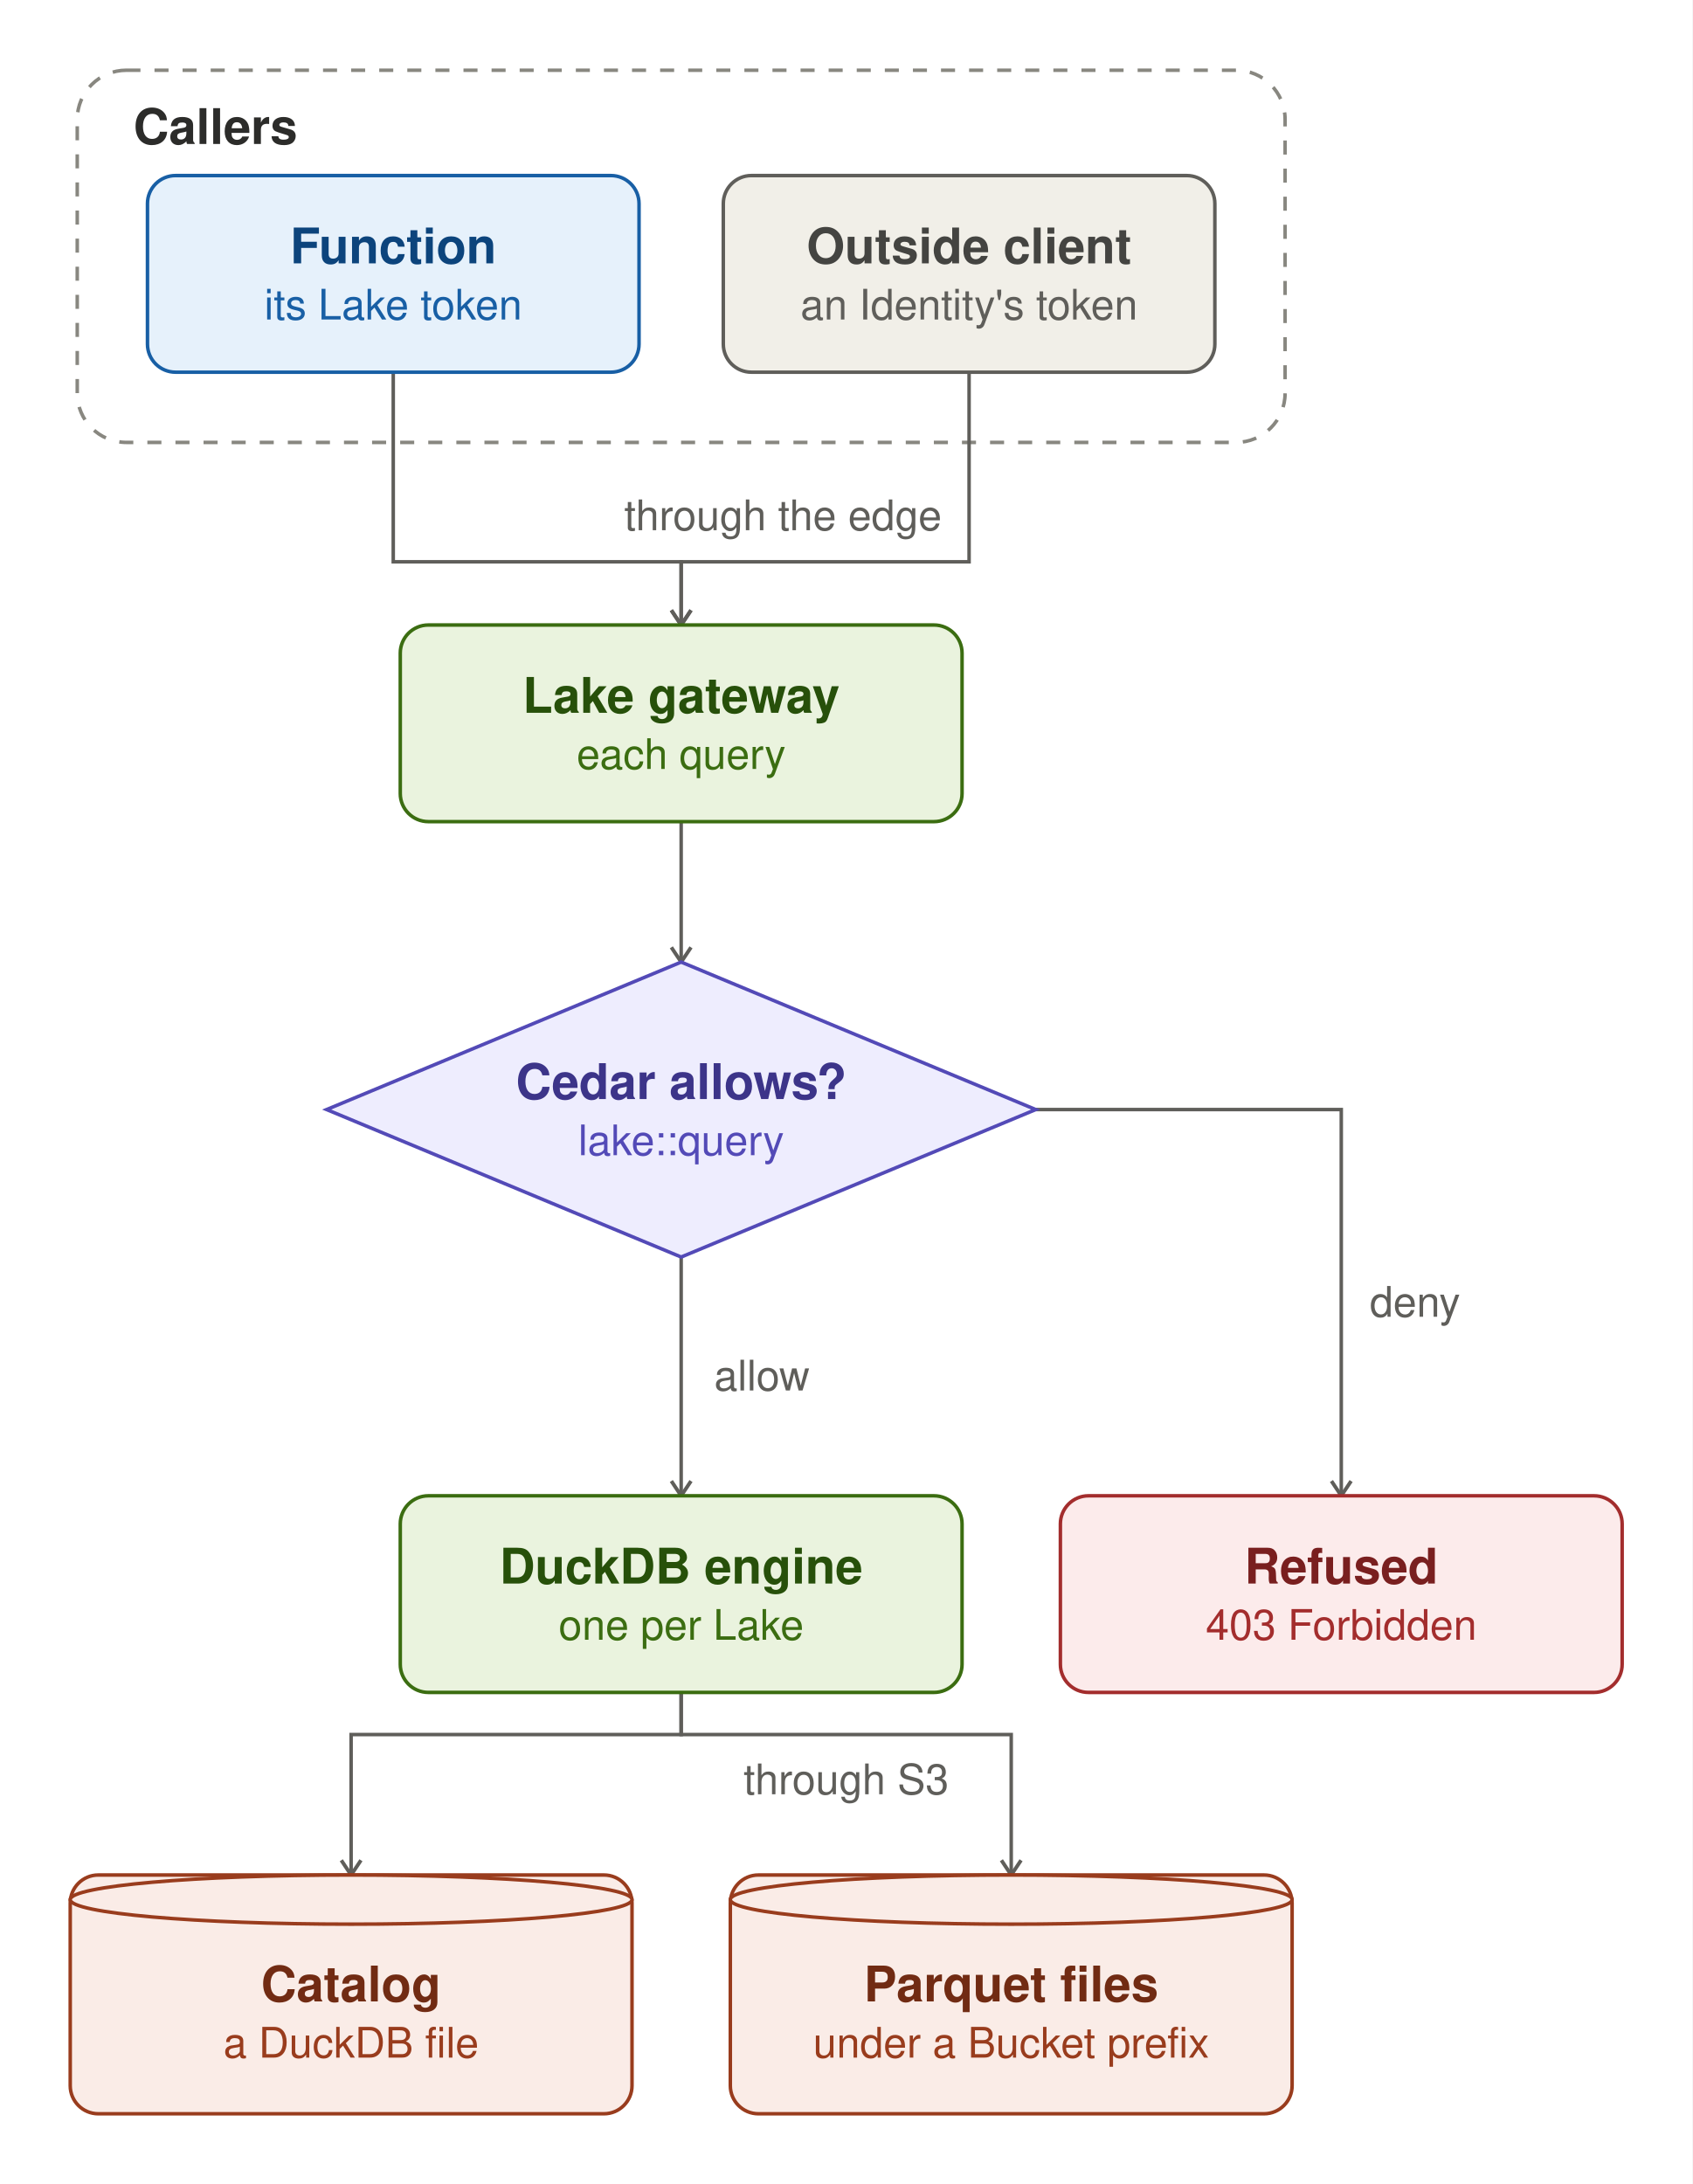
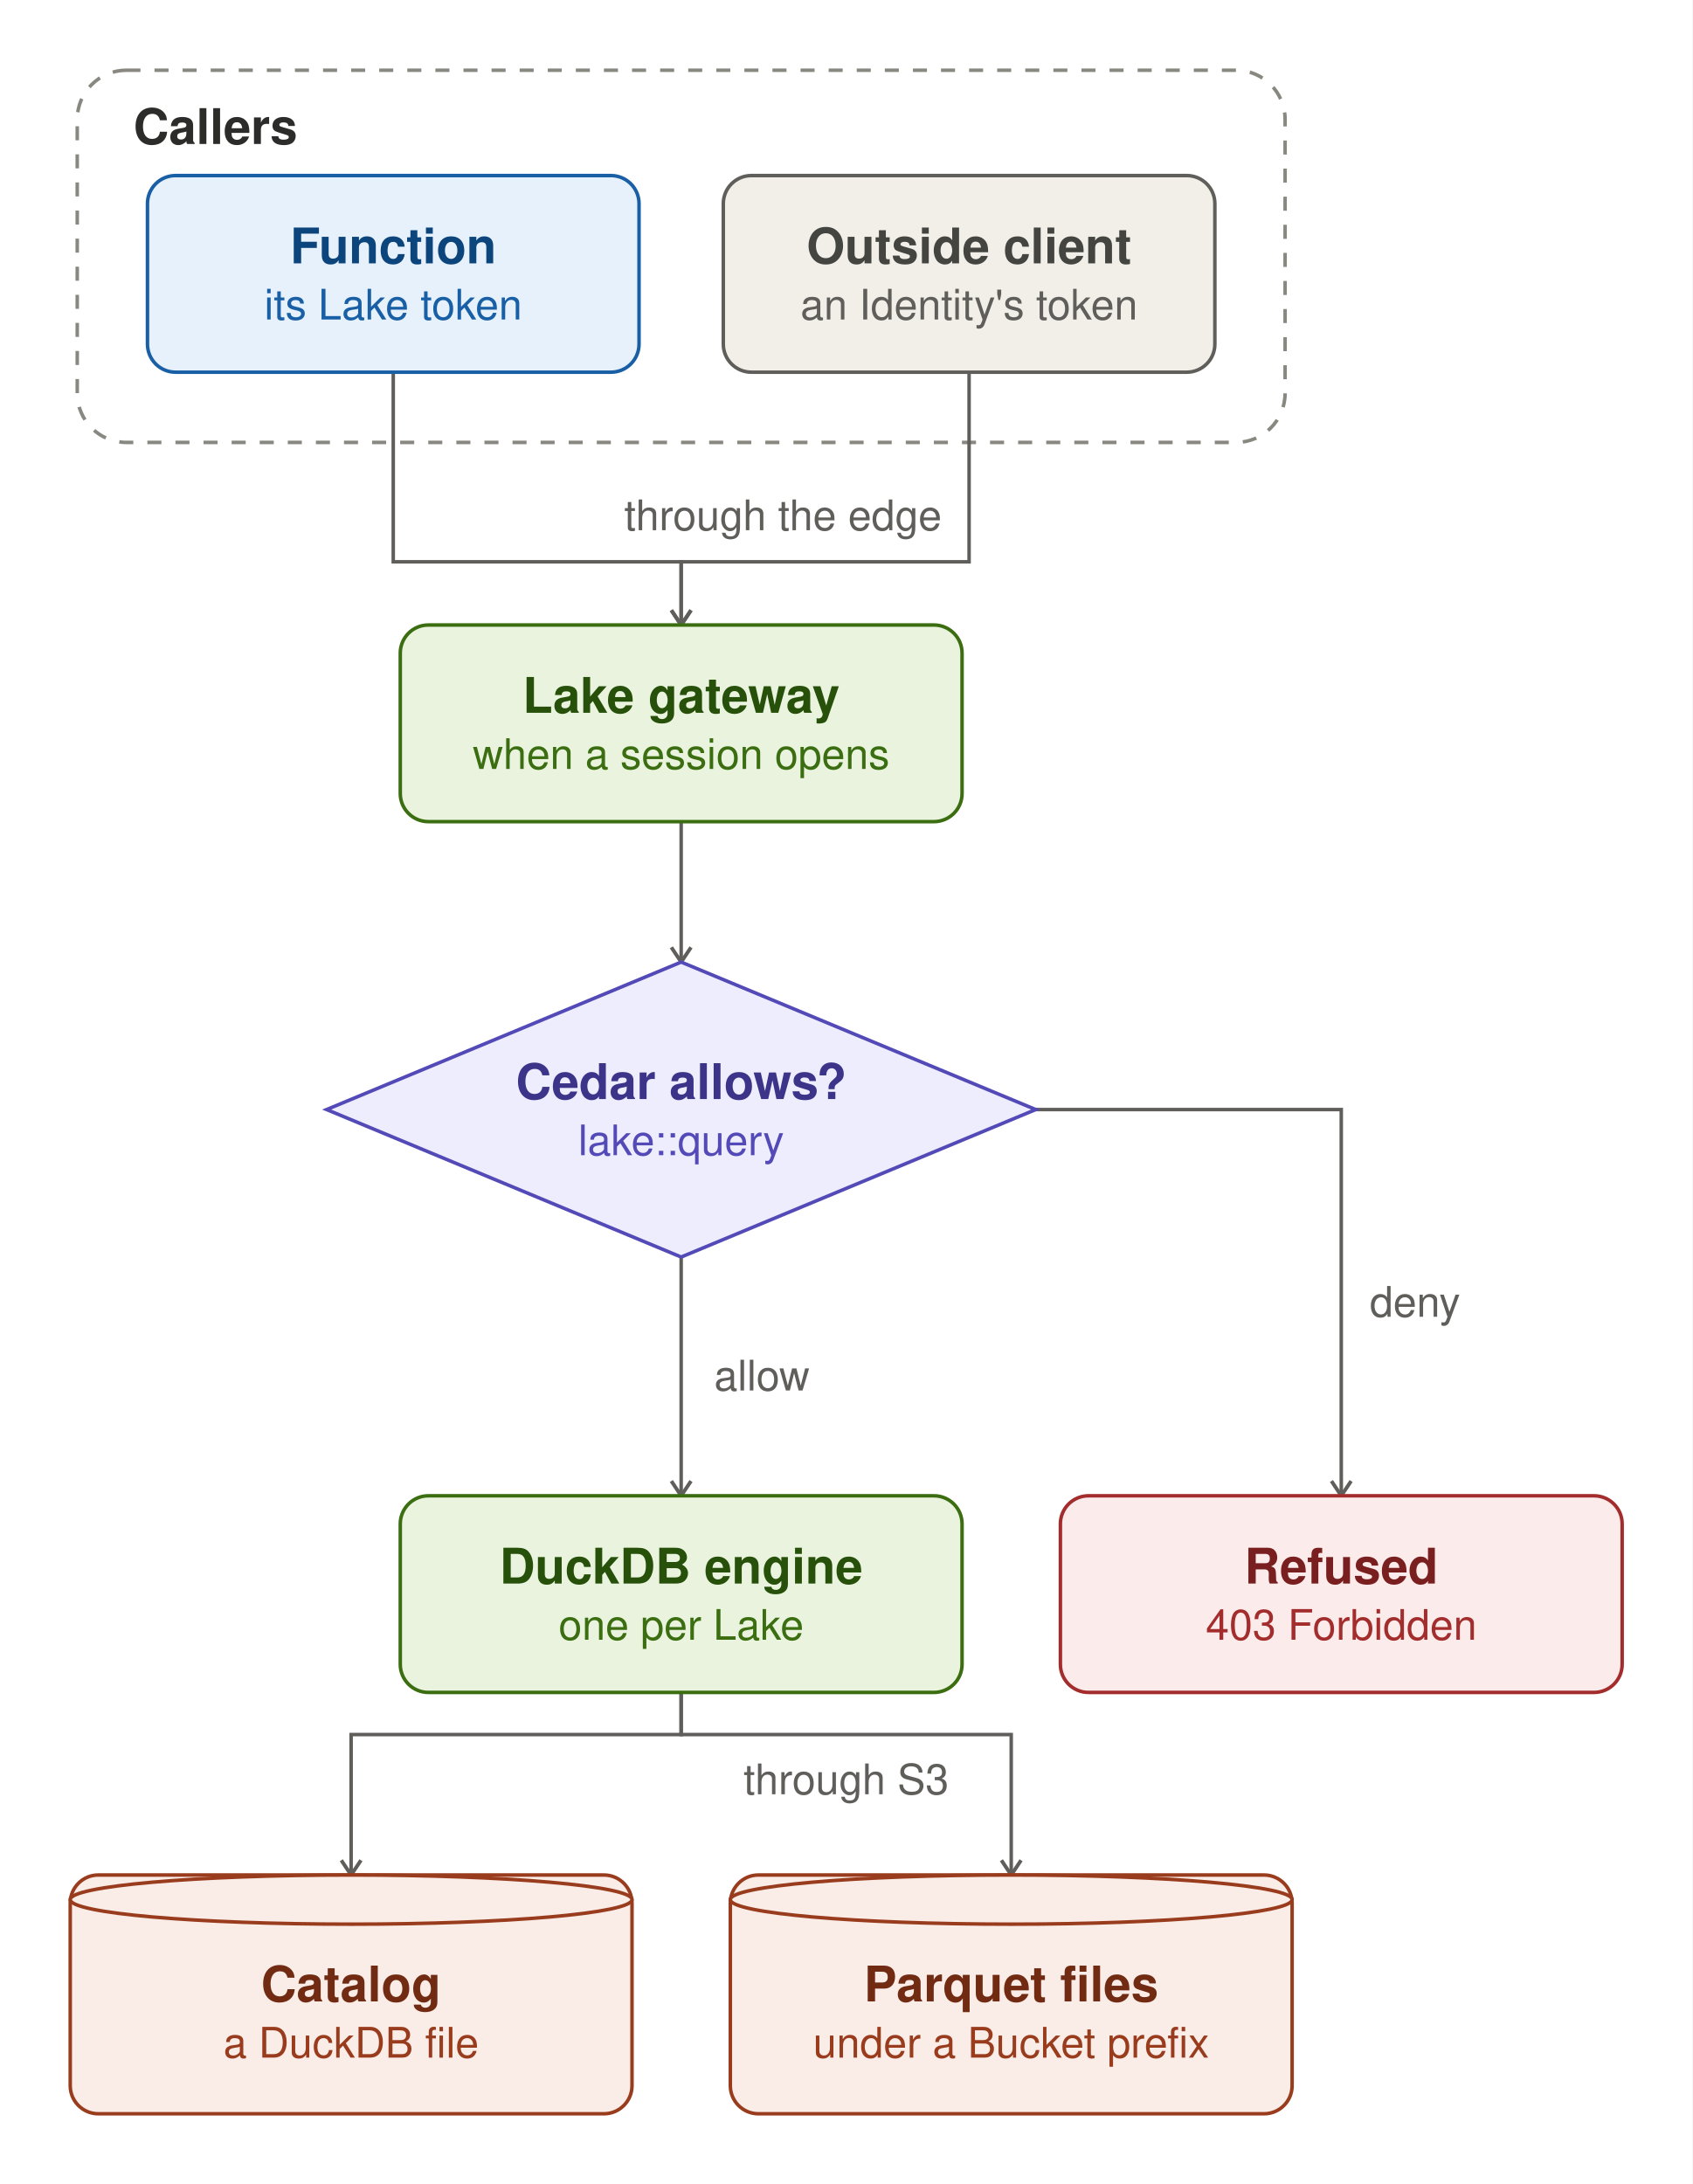
- <svg xmlns="http://www.w3.org/2000/svg" width="482" height="622" viewBox="0 0 482 622" font-family="Helvetica, Arial, sans-serif" text-anchor="middle" data-spec="title: funcd lake kind: flow  [Callers] gray right fn: Function | its Lake token @blue ext: Outside client | an Identity's token @gray [/]  gw: Lake gateway | each query @green check: Cedar allows? | lake::query @purple engine: DuckDB engine | one per Lake @green catalog: Catalog | a DuckDB file @db @coral files: Parquet files | under a Bucket prefix @db @coral refused: Refused | 403 Forbidden @red  fn &gt; gw ext &gt; gw: through the edge gw &gt; check check &gt; engine: allow check &gt; refused: deny engine &gt; catalog engine &gt; files: through S3  " content="&lt;mxfile host=&quot;app.diagrams.net&quot;&gt;&lt;diagram id=&quot;diagram&quot; name=&quot;funcd lake&quot;&gt;&lt;mxGraphModel dx=&quot;800&quot; dy=&quot;600&quot; grid=&quot;1&quot; gridSize=&quot;10&quot; guides=&quot;1&quot; page=&quot;1&quot; pageWidth=&quot;482&quot; pageHeight=&quot;622&quot; math=&quot;0&quot; shadow=&quot;0&quot;&gt;&lt;root&gt;&lt;mxCell id=&quot;0&quot;/&gt;&lt;mxCell id=&quot;1&quot; parent=&quot;0&quot;/&gt;&lt;mxCell id=&quot;c1&quot; value=&quot;Callers&quot; style=&quot;rounded=1;absoluteArcSize=1;arcSize=28;dashed=1;fillColor=none;strokeColor=#888780;fontStyle=1;fontSize=14;fontColor=#2C2C2A;align=left;verticalAlign=top;spacingLeft=10;spacingTop=2;html=1;container=1;collapsible=0;&quot; vertex=&quot;1&quot; parent=&quot;1&quot;&gt;&lt;mxGeometry x=&quot;22&quot; y=&quot;20&quot; width=&quot;344.0&quot; height=&quot;106.0&quot; as=&quot;geometry&quot;/&gt;&lt;/mxCell&gt;&lt;mxCell id=&quot;c2&quot; value=&quot;&amp;lt;b&amp;gt;Function&amp;lt;/b&amp;gt;&amp;lt;br&amp;gt;&amp;lt;font style=&amp;quot;font-size:12px&amp;quot; color=&amp;quot;#185FA5&amp;quot;&amp;gt;its Lake token&amp;lt;/font&amp;gt;&quot; style=&quot;rounded=1;absoluteArcSize=1;arcSize=16;whiteSpace=wrap;html=1;fillColor=#E6F1FB;strokeColor=#185FA5;fontColor=#0C447C;fontSize=14;&quot; vertex=&quot;1&quot; parent=&quot;c1&quot;&gt;&lt;mxGeometry x=&quot;20&quot; y=&quot;30&quot; width=&quot;140&quot; height=&quot;56&quot; as=&quot;geometry&quot;/&gt;&lt;/mxCell&gt;&lt;mxCell id=&quot;c3&quot; value=&quot;&amp;lt;b&amp;gt;Outside client&amp;lt;/b&amp;gt;&amp;lt;br&amp;gt;&amp;lt;font style=&amp;quot;font-size:12px&amp;quot; color=&amp;quot;#5F5E5A&amp;quot;&amp;gt;an Identity&amp;amp;#x27;s token&amp;lt;/font&amp;gt;&quot; style=&quot;rounded=1;absoluteArcSize=1;arcSize=16;whiteSpace=wrap;html=1;fillColor=#F1EFE8;strokeColor=#5F5E5A;fontColor=#444441;fontSize=14;&quot; vertex=&quot;1&quot; parent=&quot;c1&quot;&gt;&lt;mxGeometry x=&quot;184&quot; y=&quot;30&quot; width=&quot;140&quot; height=&quot;56&quot; as=&quot;geometry&quot;/&gt;&lt;/mxCell&gt;&lt;mxCell id=&quot;c4&quot; value=&quot;&amp;lt;b&amp;gt;Lake gateway&amp;lt;/b&amp;gt;&amp;lt;br&amp;gt;&amp;lt;font style=&amp;quot;font-size:12px&amp;quot; color=&amp;quot;#3B6D11&amp;quot;&amp;gt;each query&amp;lt;/font&amp;gt;&quot; style=&quot;rounded=1;absoluteArcSize=1;arcSize=16;whiteSpace=wrap;html=1;fillColor=#EAF3DE;strokeColor=#3B6D11;fontColor=#27500A;fontSize=14;&quot; vertex=&quot;1&quot; parent=&quot;1&quot;&gt;&lt;mxGeometry x=&quot;114&quot; y=&quot;178&quot; width=&quot;160&quot; height=&quot;56&quot; as=&quot;geometry&quot;/&gt;&lt;/mxCell&gt;&lt;mxCell id=&quot;c5&quot; value=&quot;&amp;lt;b&amp;gt;Cedar allows?&amp;lt;/b&amp;gt;&amp;lt;br&amp;gt;&amp;lt;font style=&amp;quot;font-size:12px&amp;quot; color=&amp;quot;#534AB7&amp;quot;&amp;gt;lake::query&amp;lt;/font&amp;gt;&quot; style=&quot;rhombus;whiteSpace=wrap;html=1;fillColor=#EEEDFE;strokeColor=#534AB7;fontColor=#3C3489;fontSize=14;&quot; vertex=&quot;1&quot; parent=&quot;1&quot;&gt;&lt;mxGeometry x=&quot;93&quot; y=&quot;274&quot; width=&quot;202&quot; height=&quot;84&quot; as=&quot;geometry&quot;/&gt;&lt;/mxCell&gt;&lt;mxCell id=&quot;c6&quot; value=&quot;&amp;lt;b&amp;gt;DuckDB engine&amp;lt;/b&amp;gt;&amp;lt;br&amp;gt;&amp;lt;font style=&amp;quot;font-size:12px&amp;quot; color=&amp;quot;#3B6D11&amp;quot;&amp;gt;one per Lake&amp;lt;/font&amp;gt;&quot; style=&quot;rounded=1;absoluteArcSize=1;arcSize=16;whiteSpace=wrap;html=1;fillColor=#EAF3DE;strokeColor=#3B6D11;fontColor=#27500A;fontSize=14;&quot; vertex=&quot;1&quot; parent=&quot;1&quot;&gt;&lt;mxGeometry x=&quot;114&quot; y=&quot;426&quot; width=&quot;160&quot; height=&quot;56&quot; as=&quot;geometry&quot;/&gt;&lt;/mxCell&gt;&lt;mxCell id=&quot;c7&quot; value=&quot;&amp;lt;b&amp;gt;Catalog&amp;lt;/b&amp;gt;&amp;lt;br&amp;gt;&amp;lt;font style=&amp;quot;font-size:12px&amp;quot; color=&amp;quot;#993C1D&amp;quot;&amp;gt;a DuckDB file&amp;lt;/font&amp;gt;&quot; style=&quot;shape=cylinder3;boundedLbl=1;size=8;whiteSpace=wrap;html=1;fillColor=#FAECE7;strokeColor=#993C1D;fontColor=#712B13;fontSize=14;&quot; vertex=&quot;1&quot; parent=&quot;1&quot;&gt;&lt;mxGeometry x=&quot;20&quot; y=&quot;534&quot; width=&quot;160&quot; height=&quot;68&quot; as=&quot;geometry&quot;/&gt;&lt;/mxCell&gt;&lt;mxCell id=&quot;c8&quot; value=&quot;&amp;lt;b&amp;gt;Parquet files&amp;lt;/b&amp;gt;&amp;lt;br&amp;gt;&amp;lt;font style=&amp;quot;font-size:12px&amp;quot; color=&amp;quot;#993C1D&amp;quot;&amp;gt;under a Bucket prefix&amp;lt;/font&amp;gt;&quot; style=&quot;shape=cylinder3;boundedLbl=1;size=8;whiteSpace=wrap;html=1;fillColor=#FAECE7;strokeColor=#993C1D;fontColor=#712B13;fontSize=14;&quot; vertex=&quot;1&quot; parent=&quot;1&quot;&gt;&lt;mxGeometry x=&quot;208&quot; y=&quot;534&quot; width=&quot;160&quot; height=&quot;68&quot; as=&quot;geometry&quot;/&gt;&lt;/mxCell&gt;&lt;mxCell id=&quot;c9&quot; value=&quot;&amp;lt;b&amp;gt;Refused&amp;lt;/b&amp;gt;&amp;lt;br&amp;gt;&amp;lt;font style=&amp;quot;font-size:12px&amp;quot; color=&amp;quot;#A32D2D&amp;quot;&amp;gt;403 Forbidden&amp;lt;/font&amp;gt;&quot; style=&quot;rounded=1;absoluteArcSize=1;arcSize=16;whiteSpace=wrap;html=1;fillColor=#FCEBEB;strokeColor=#A32D2D;fontColor=#791F1F;fontSize=14;&quot; vertex=&quot;1&quot; parent=&quot;1&quot;&gt;&lt;mxGeometry x=&quot;302&quot; y=&quot;426&quot; width=&quot;160&quot; height=&quot;56&quot; as=&quot;geometry&quot;/&gt;&lt;/mxCell&gt;&lt;mxCell id=&quot;e1&quot; value=&quot;&quot; style=&quot;edgeStyle=orthogonalEdgeStyle;rounded=0;html=1;jettySize=auto;strokeColor=#5F5E5A;fontColor=#5F5E5A;fontSize=12;labelBackgroundColor=#FFFFFF;endSize=7;endArrow=open;endFill=0;exitX=0.5;exitY=1;exitDx=0;exitDy=0;exitPerimeter=0;entryX=0.5;entryY=0;entryDx=0;entryDy=0;entryPerimeter=0;&quot; edge=&quot;1&quot; parent=&quot;1&quot; source=&quot;c2&quot; target=&quot;c4&quot;&gt;&lt;mxGeometry relative=&quot;1&quot; as=&quot;geometry&quot;&gt;&lt;Array as=&quot;points&quot;&gt;&lt;mxPoint x=&quot;112&quot; y=&quot;160&quot;/&gt;&lt;mxPoint x=&quot;194&quot; y=&quot;160&quot;/&gt;&lt;/Array&gt;&lt;/mxGeometry&gt;&lt;/mxCell&gt;&lt;mxCell id=&quot;e2&quot; value=&quot;through the edge&quot; style=&quot;edgeStyle=orthogonalEdgeStyle;rounded=0;html=1;jettySize=auto;strokeColor=#5F5E5A;fontColor=#5F5E5A;fontSize=12;labelBackgroundColor=#FFFFFF;endSize=7;endArrow=open;endFill=0;exitX=0.5;exitY=1;exitDx=0;exitDy=0;exitPerimeter=0;entryX=0.5;entryY=0;entryDx=0;entryDy=0;entryPerimeter=0;&quot; edge=&quot;1&quot; parent=&quot;1&quot; source=&quot;c3&quot; target=&quot;c4&quot;&gt;&lt;mxGeometry x=&quot;0.340&quot; relative=&quot;1&quot; as=&quot;geometry&quot;&gt;&lt;Array as=&quot;points&quot;&gt;&lt;mxPoint x=&quot;276&quot; y=&quot;160&quot;/&gt;&lt;mxPoint x=&quot;194&quot; y=&quot;160&quot;/&gt;&lt;/Array&gt;&lt;mxPoint x=&quot;-4&quot; y=&quot;-13&quot; as=&quot;offset&quot;/&gt;&lt;/mxGeometry&gt;&lt;/mxCell&gt;&lt;mxCell id=&quot;e3&quot; value=&quot;&quot; style=&quot;edgeStyle=orthogonalEdgeStyle;rounded=0;html=1;jettySize=auto;strokeColor=#5F5E5A;fontColor=#5F5E5A;fontSize=12;labelBackgroundColor=#FFFFFF;endSize=7;endArrow=open;endFill=0;exitX=0.5;exitY=1;exitDx=0;exitDy=0;exitPerimeter=0;entryX=0.5;entryY=0;entryDx=0;entryDy=0;entryPerimeter=0;&quot; edge=&quot;1&quot; parent=&quot;1&quot; source=&quot;c4&quot; target=&quot;c5&quot;&gt;&lt;mxGeometry relative=&quot;1&quot; as=&quot;geometry&quot;&gt;&lt;/mxGeometry&gt;&lt;/mxCell&gt;&lt;mxCell id=&quot;e4&quot; value=&quot;allow&quot; style=&quot;edgeStyle=orthogonalEdgeStyle;rounded=0;html=1;jettySize=auto;strokeColor=#5F5E5A;fontColor=#5F5E5A;fontSize=12;labelBackgroundColor=#FFFFFF;endSize=7;endArrow=open;endFill=0;exitX=0.5;exitY=1;exitDx=0;exitDy=0;exitPerimeter=0;entryX=0.5;entryY=0;entryDx=0;entryDy=0;entryPerimeter=0;&quot; edge=&quot;1&quot; parent=&quot;1&quot; source=&quot;c5&quot; target=&quot;c6&quot;&gt;&lt;mxGeometry x=&quot;0.000&quot; relative=&quot;1&quot; as=&quot;geometry&quot;&gt;&lt;mxPoint x=&quot;23&quot; y=&quot;0&quot; as=&quot;offset&quot;/&gt;&lt;/mxGeometry&gt;&lt;/mxCell&gt;&lt;mxCell id=&quot;e5&quot; value=&quot;deny&quot; style=&quot;edgeStyle=orthogonalEdgeStyle;rounded=0;html=1;jettySize=auto;strokeColor=#5F5E5A;fontColor=#5F5E5A;fontSize=12;labelBackgroundColor=#FFFFFF;endSize=7;endArrow=open;endFill=0;exitX=1;exitY=0.5;exitDx=0;exitDy=0;exitPerimeter=0;entryX=0.5;entryY=0;entryDx=0;entryDy=0;entryPerimeter=0;&quot; edge=&quot;1&quot; parent=&quot;1&quot; source=&quot;c5&quot; target=&quot;c9&quot;&gt;&lt;mxGeometry x=&quot;0.442&quot; relative=&quot;1&quot; as=&quot;geometry&quot;&gt;&lt;Array as=&quot;points&quot;&gt;&lt;mxPoint x=&quot;382&quot; y=&quot;316&quot;/&gt;&lt;/Array&gt;&lt;mxPoint x=&quot;21&quot; y=&quot;0&quot; as=&quot;offset&quot;/&gt;&lt;/mxGeometry&gt;&lt;/mxCell&gt;&lt;mxCell id=&quot;e6&quot; value=&quot;&quot; style=&quot;edgeStyle=orthogonalEdgeStyle;rounded=0;html=1;jettySize=auto;strokeColor=#5F5E5A;fontColor=#5F5E5A;fontSize=12;labelBackgroundColor=#FFFFFF;endSize=7;endArrow=open;endFill=0;exitX=0.5;exitY=1;exitDx=0;exitDy=0;exitPerimeter=0;entryX=0.5;entryY=0;entryDx=0;entryDy=0;entryPerimeter=0;&quot; edge=&quot;1&quot; parent=&quot;1&quot; source=&quot;c6&quot; target=&quot;c7&quot;&gt;&lt;mxGeometry relative=&quot;1&quot; as=&quot;geometry&quot;&gt;&lt;Array as=&quot;points&quot;&gt;&lt;mxPoint x=&quot;194&quot; y=&quot;494&quot;/&gt;&lt;mxPoint x=&quot;100&quot; y=&quot;494&quot;/&gt;&lt;/Array&gt;&lt;/mxGeometry&gt;&lt;/mxCell&gt;&lt;mxCell id=&quot;e7&quot; value=&quot;through S3&quot; style=&quot;edgeStyle=orthogonalEdgeStyle;rounded=0;html=1;jettySize=auto;strokeColor=#5F5E5A;fontColor=#5F5E5A;fontSize=12;labelBackgroundColor=#FFFFFF;endSize=7;endArrow=open;endFill=0;exitX=0.5;exitY=1;exitDx=0;exitDy=0;exitPerimeter=0;entryX=0.5;entryY=0;entryDx=0;entryDy=0;entryPerimeter=0;&quot; edge=&quot;1&quot; parent=&quot;1&quot; source=&quot;c6&quot; target=&quot;c8&quot;&gt;&lt;mxGeometry x=&quot;-0.192&quot; relative=&quot;1&quot; as=&quot;geometry&quot;&gt;&lt;Array as=&quot;points&quot;&gt;&lt;mxPoint x=&quot;194&quot; y=&quot;494&quot;/&gt;&lt;mxPoint x=&quot;288&quot; y=&quot;494&quot;/&gt;&lt;/Array&gt;&lt;mxPoint x=&quot;0&quot; y=&quot;13&quot; as=&quot;offset&quot;/&gt;&lt;/mxGeometry&gt;&lt;/mxCell&gt;&lt;/root&gt;&lt;/mxGraphModel&gt;&lt;/diagram&gt;&lt;/mxfile&gt;">
+ <svg xmlns="http://www.w3.org/2000/svg" width="482" height="622" viewBox="0 0 482 622" font-family="Helvetica, Arial, sans-serif" text-anchor="middle" data-spec="title: funcd lake kind: flow  [Callers] gray right fn: Function | its Lake token @blue ext: Outside client | an Identity's token @gray [/]  gw: Lake gateway | when a session opens @green check: Cedar allows? | lake::query @purple engine: DuckDB engine | one per Lake @green catalog: Catalog | a DuckDB file @db @coral files: Parquet files | under a Bucket prefix @db @coral refused: Refused | 403 Forbidden @red  fn &gt; gw ext &gt; gw: through the edge gw &gt; check check &gt; engine: allow check &gt; refused: deny engine &gt; catalog engine &gt; files: through S3  " content="&lt;mxfile host=&quot;app.diagrams.net&quot;&gt;&lt;diagram id=&quot;diagram&quot; name=&quot;funcd lake&quot;&gt;&lt;mxGraphModel dx=&quot;800&quot; dy=&quot;600&quot; grid=&quot;1&quot; gridSize=&quot;10&quot; guides=&quot;1&quot; page=&quot;1&quot; pageWidth=&quot;482&quot; pageHeight=&quot;622&quot; math=&quot;0&quot; shadow=&quot;0&quot;&gt;&lt;root&gt;&lt;mxCell id=&quot;0&quot;/&gt;&lt;mxCell id=&quot;1&quot; parent=&quot;0&quot;/&gt;&lt;mxCell id=&quot;c1&quot; value=&quot;Callers&quot; style=&quot;rounded=1;absoluteArcSize=1;arcSize=28;dashed=1;fillColor=none;strokeColor=#888780;fontStyle=1;fontSize=14;fontColor=#2C2C2A;align=left;verticalAlign=top;spacingLeft=10;spacingTop=2;html=1;container=1;collapsible=0;&quot; vertex=&quot;1&quot; parent=&quot;1&quot;&gt;&lt;mxGeometry x=&quot;22&quot; y=&quot;20&quot; width=&quot;344.0&quot; height=&quot;106.0&quot; as=&quot;geometry&quot;/&gt;&lt;/mxCell&gt;&lt;mxCell id=&quot;c2&quot; value=&quot;&amp;lt;b&amp;gt;Function&amp;lt;/b&amp;gt;&amp;lt;br&amp;gt;&amp;lt;font style=&amp;quot;font-size:12px&amp;quot; color=&amp;quot;#185FA5&amp;quot;&amp;gt;its Lake token&amp;lt;/font&amp;gt;&quot; style=&quot;rounded=1;absoluteArcSize=1;arcSize=16;whiteSpace=wrap;html=1;fillColor=#E6F1FB;strokeColor=#185FA5;fontColor=#0C447C;fontSize=14;&quot; vertex=&quot;1&quot; parent=&quot;c1&quot;&gt;&lt;mxGeometry x=&quot;20&quot; y=&quot;30&quot; width=&quot;140&quot; height=&quot;56&quot; as=&quot;geometry&quot;/&gt;&lt;/mxCell&gt;&lt;mxCell id=&quot;c3&quot; value=&quot;&amp;lt;b&amp;gt;Outside client&amp;lt;/b&amp;gt;&amp;lt;br&amp;gt;&amp;lt;font style=&amp;quot;font-size:12px&amp;quot; color=&amp;quot;#5F5E5A&amp;quot;&amp;gt;an Identity&amp;amp;#x27;s token&amp;lt;/font&amp;gt;&quot; style=&quot;rounded=1;absoluteArcSize=1;arcSize=16;whiteSpace=wrap;html=1;fillColor=#F1EFE8;strokeColor=#5F5E5A;fontColor=#444441;fontSize=14;&quot; vertex=&quot;1&quot; parent=&quot;c1&quot;&gt;&lt;mxGeometry x=&quot;184&quot; y=&quot;30&quot; width=&quot;140&quot; height=&quot;56&quot; as=&quot;geometry&quot;/&gt;&lt;/mxCell&gt;&lt;mxCell id=&quot;c4&quot; value=&quot;&amp;lt;b&amp;gt;Lake gateway&amp;lt;/b&amp;gt;&amp;lt;br&amp;gt;&amp;lt;font style=&amp;quot;font-size:12px&amp;quot; color=&amp;quot;#3B6D11&amp;quot;&amp;gt;when a session opens&amp;lt;/font&amp;gt;&quot; style=&quot;rounded=1;absoluteArcSize=1;arcSize=16;whiteSpace=wrap;html=1;fillColor=#EAF3DE;strokeColor=#3B6D11;fontColor=#27500A;fontSize=14;&quot; vertex=&quot;1&quot; parent=&quot;1&quot;&gt;&lt;mxGeometry x=&quot;114&quot; y=&quot;178&quot; width=&quot;160&quot; height=&quot;56&quot; as=&quot;geometry&quot;/&gt;&lt;/mxCell&gt;&lt;mxCell id=&quot;c5&quot; value=&quot;&amp;lt;b&amp;gt;Cedar allows?&amp;lt;/b&amp;gt;&amp;lt;br&amp;gt;&amp;lt;font style=&amp;quot;font-size:12px&amp;quot; color=&amp;quot;#534AB7&amp;quot;&amp;gt;lake::query&amp;lt;/font&amp;gt;&quot; style=&quot;rhombus;whiteSpace=wrap;html=1;fillColor=#EEEDFE;strokeColor=#534AB7;fontColor=#3C3489;fontSize=14;&quot; vertex=&quot;1&quot; parent=&quot;1&quot;&gt;&lt;mxGeometry x=&quot;93&quot; y=&quot;274&quot; width=&quot;202&quot; height=&quot;84&quot; as=&quot;geometry&quot;/&gt;&lt;/mxCell&gt;&lt;mxCell id=&quot;c6&quot; value=&quot;&amp;lt;b&amp;gt;DuckDB engine&amp;lt;/b&amp;gt;&amp;lt;br&amp;gt;&amp;lt;font style=&amp;quot;font-size:12px&amp;quot; color=&amp;quot;#3B6D11&amp;quot;&amp;gt;one per Lake&amp;lt;/font&amp;gt;&quot; style=&quot;rounded=1;absoluteArcSize=1;arcSize=16;whiteSpace=wrap;html=1;fillColor=#EAF3DE;strokeColor=#3B6D11;fontColor=#27500A;fontSize=14;&quot; vertex=&quot;1&quot; parent=&quot;1&quot;&gt;&lt;mxGeometry x=&quot;114&quot; y=&quot;426&quot; width=&quot;160&quot; height=&quot;56&quot; as=&quot;geometry&quot;/&gt;&lt;/mxCell&gt;&lt;mxCell id=&quot;c7&quot; value=&quot;&amp;lt;b&amp;gt;Catalog&amp;lt;/b&amp;gt;&amp;lt;br&amp;gt;&amp;lt;font style=&amp;quot;font-size:12px&amp;quot; color=&amp;quot;#993C1D&amp;quot;&amp;gt;a DuckDB file&amp;lt;/font&amp;gt;&quot; style=&quot;shape=cylinder3;boundedLbl=1;size=8;whiteSpace=wrap;html=1;fillColor=#FAECE7;strokeColor=#993C1D;fontColor=#712B13;fontSize=14;&quot; vertex=&quot;1&quot; parent=&quot;1&quot;&gt;&lt;mxGeometry x=&quot;20&quot; y=&quot;534&quot; width=&quot;160&quot; height=&quot;68&quot; as=&quot;geometry&quot;/&gt;&lt;/mxCell&gt;&lt;mxCell id=&quot;c8&quot; value=&quot;&amp;lt;b&amp;gt;Parquet files&amp;lt;/b&amp;gt;&amp;lt;br&amp;gt;&amp;lt;font style=&amp;quot;font-size:12px&amp;quot; color=&amp;quot;#993C1D&amp;quot;&amp;gt;under a Bucket prefix&amp;lt;/font&amp;gt;&quot; style=&quot;shape=cylinder3;boundedLbl=1;size=8;whiteSpace=wrap;html=1;fillColor=#FAECE7;strokeColor=#993C1D;fontColor=#712B13;fontSize=14;&quot; vertex=&quot;1&quot; parent=&quot;1&quot;&gt;&lt;mxGeometry x=&quot;208&quot; y=&quot;534&quot; width=&quot;160&quot; height=&quot;68&quot; as=&quot;geometry&quot;/&gt;&lt;/mxCell&gt;&lt;mxCell id=&quot;c9&quot; value=&quot;&amp;lt;b&amp;gt;Refused&amp;lt;/b&amp;gt;&amp;lt;br&amp;gt;&amp;lt;font style=&amp;quot;font-size:12px&amp;quot; color=&amp;quot;#A32D2D&amp;quot;&amp;gt;403 Forbidden&amp;lt;/font&amp;gt;&quot; style=&quot;rounded=1;absoluteArcSize=1;arcSize=16;whiteSpace=wrap;html=1;fillColor=#FCEBEB;strokeColor=#A32D2D;fontColor=#791F1F;fontSize=14;&quot; vertex=&quot;1&quot; parent=&quot;1&quot;&gt;&lt;mxGeometry x=&quot;302&quot; y=&quot;426&quot; width=&quot;160&quot; height=&quot;56&quot; as=&quot;geometry&quot;/&gt;&lt;/mxCell&gt;&lt;mxCell id=&quot;e1&quot; value=&quot;&quot; style=&quot;edgeStyle=orthogonalEdgeStyle;rounded=0;html=1;jettySize=auto;strokeColor=#5F5E5A;fontColor=#5F5E5A;fontSize=12;labelBackgroundColor=#FFFFFF;endSize=7;endArrow=open;endFill=0;exitX=0.5;exitY=1;exitDx=0;exitDy=0;exitPerimeter=0;entryX=0.5;entryY=0;entryDx=0;entryDy=0;entryPerimeter=0;&quot; edge=&quot;1&quot; parent=&quot;1&quot; source=&quot;c2&quot; target=&quot;c4&quot;&gt;&lt;mxGeometry relative=&quot;1&quot; as=&quot;geometry&quot;&gt;&lt;Array as=&quot;points&quot;&gt;&lt;mxPoint x=&quot;112&quot; y=&quot;160&quot;/&gt;&lt;mxPoint x=&quot;194&quot; y=&quot;160&quot;/&gt;&lt;/Array&gt;&lt;/mxGeometry&gt;&lt;/mxCell&gt;&lt;mxCell id=&quot;e2&quot; value=&quot;through the edge&quot; style=&quot;edgeStyle=orthogonalEdgeStyle;rounded=0;html=1;jettySize=auto;strokeColor=#5F5E5A;fontColor=#5F5E5A;fontSize=12;labelBackgroundColor=#FFFFFF;endSize=7;endArrow=open;endFill=0;exitX=0.5;exitY=1;exitDx=0;exitDy=0;exitPerimeter=0;entryX=0.5;entryY=0;entryDx=0;entryDy=0;entryPerimeter=0;&quot; edge=&quot;1&quot; parent=&quot;1&quot; source=&quot;c3&quot; target=&quot;c4&quot;&gt;&lt;mxGeometry x=&quot;0.340&quot; relative=&quot;1&quot; as=&quot;geometry&quot;&gt;&lt;Array as=&quot;points&quot;&gt;&lt;mxPoint x=&quot;276&quot; y=&quot;160&quot;/&gt;&lt;mxPoint x=&quot;194&quot; y=&quot;160&quot;/&gt;&lt;/Array&gt;&lt;mxPoint x=&quot;-4&quot; y=&quot;-13&quot; as=&quot;offset&quot;/&gt;&lt;/mxGeometry&gt;&lt;/mxCell&gt;&lt;mxCell id=&quot;e3&quot; value=&quot;&quot; style=&quot;edgeStyle=orthogonalEdgeStyle;rounded=0;html=1;jettySize=auto;strokeColor=#5F5E5A;fontColor=#5F5E5A;fontSize=12;labelBackgroundColor=#FFFFFF;endSize=7;endArrow=open;endFill=0;exitX=0.5;exitY=1;exitDx=0;exitDy=0;exitPerimeter=0;entryX=0.5;entryY=0;entryDx=0;entryDy=0;entryPerimeter=0;&quot; edge=&quot;1&quot; parent=&quot;1&quot; source=&quot;c4&quot; target=&quot;c5&quot;&gt;&lt;mxGeometry relative=&quot;1&quot; as=&quot;geometry&quot;&gt;&lt;/mxGeometry&gt;&lt;/mxCell&gt;&lt;mxCell id=&quot;e4&quot; value=&quot;allow&quot; style=&quot;edgeStyle=orthogonalEdgeStyle;rounded=0;html=1;jettySize=auto;strokeColor=#5F5E5A;fontColor=#5F5E5A;fontSize=12;labelBackgroundColor=#FFFFFF;endSize=7;endArrow=open;endFill=0;exitX=0.5;exitY=1;exitDx=0;exitDy=0;exitPerimeter=0;entryX=0.5;entryY=0;entryDx=0;entryDy=0;entryPerimeter=0;&quot; edge=&quot;1&quot; parent=&quot;1&quot; source=&quot;c5&quot; target=&quot;c6&quot;&gt;&lt;mxGeometry x=&quot;0.000&quot; relative=&quot;1&quot; as=&quot;geometry&quot;&gt;&lt;mxPoint x=&quot;23&quot; y=&quot;0&quot; as=&quot;offset&quot;/&gt;&lt;/mxGeometry&gt;&lt;/mxCell&gt;&lt;mxCell id=&quot;e5&quot; value=&quot;deny&quot; style=&quot;edgeStyle=orthogonalEdgeStyle;rounded=0;html=1;jettySize=auto;strokeColor=#5F5E5A;fontColor=#5F5E5A;fontSize=12;labelBackgroundColor=#FFFFFF;endSize=7;endArrow=open;endFill=0;exitX=1;exitY=0.5;exitDx=0;exitDy=0;exitPerimeter=0;entryX=0.5;entryY=0;entryDx=0;entryDy=0;entryPerimeter=0;&quot; edge=&quot;1&quot; parent=&quot;1&quot; source=&quot;c5&quot; target=&quot;c9&quot;&gt;&lt;mxGeometry x=&quot;0.442&quot; relative=&quot;1&quot; as=&quot;geometry&quot;&gt;&lt;Array as=&quot;points&quot;&gt;&lt;mxPoint x=&quot;382&quot; y=&quot;316&quot;/&gt;&lt;/Array&gt;&lt;mxPoint x=&quot;21&quot; y=&quot;0&quot; as=&quot;offset&quot;/&gt;&lt;/mxGeometry&gt;&lt;/mxCell&gt;&lt;mxCell id=&quot;e6&quot; value=&quot;&quot; style=&quot;edgeStyle=orthogonalEdgeStyle;rounded=0;html=1;jettySize=auto;strokeColor=#5F5E5A;fontColor=#5F5E5A;fontSize=12;labelBackgroundColor=#FFFFFF;endSize=7;endArrow=open;endFill=0;exitX=0.5;exitY=1;exitDx=0;exitDy=0;exitPerimeter=0;entryX=0.5;entryY=0;entryDx=0;entryDy=0;entryPerimeter=0;&quot; edge=&quot;1&quot; parent=&quot;1&quot; source=&quot;c6&quot; target=&quot;c7&quot;&gt;&lt;mxGeometry relative=&quot;1&quot; as=&quot;geometry&quot;&gt;&lt;Array as=&quot;points&quot;&gt;&lt;mxPoint x=&quot;194&quot; y=&quot;494&quot;/&gt;&lt;mxPoint x=&quot;100&quot; y=&quot;494&quot;/&gt;&lt;/Array&gt;&lt;/mxGeometry&gt;&lt;/mxCell&gt;&lt;mxCell id=&quot;e7&quot; value=&quot;through S3&quot; style=&quot;edgeStyle=orthogonalEdgeStyle;rounded=0;html=1;jettySize=auto;strokeColor=#5F5E5A;fontColor=#5F5E5A;fontSize=12;labelBackgroundColor=#FFFFFF;endSize=7;endArrow=open;endFill=0;exitX=0.5;exitY=1;exitDx=0;exitDy=0;exitPerimeter=0;entryX=0.5;entryY=0;entryDx=0;entryDy=0;entryPerimeter=0;&quot; edge=&quot;1&quot; parent=&quot;1&quot; source=&quot;c6&quot; target=&quot;c8&quot;&gt;&lt;mxGeometry x=&quot;-0.192&quot; relative=&quot;1&quot; as=&quot;geometry&quot;&gt;&lt;Array as=&quot;points&quot;&gt;&lt;mxPoint x=&quot;194&quot; y=&quot;494&quot;/&gt;&lt;mxPoint x=&quot;288&quot; y=&quot;494&quot;/&gt;&lt;/Array&gt;&lt;mxPoint x=&quot;0&quot; y=&quot;13&quot; as=&quot;offset&quot;/&gt;&lt;/mxGeometry&gt;&lt;/mxCell&gt;&lt;/root&gt;&lt;/mxGraphModel&gt;&lt;/diagram&gt;&lt;/mxfile&gt;">
  <rect width="482" height="622" fill="#FFFFFF" />
  <defs>
    <marker id="a" viewBox="0 0 10 10" refX="8" refY="5" markerWidth="7" markerHeight="7" orient="auto-start-reverse">
      <path d="M2 1L8 5L2 9" fill="none" stroke="#5F5E5A" stroke-width="1.5" />
    </marker>
  </defs>
  <rect x="22" y="20" width="344.0" height="106.0" rx="14" fill="none" stroke="#888780" stroke-dasharray="4 4" />
  <text x="38" y="41" text-anchor="start" font-size="14" font-weight="600" fill="#2C2C2A">Callers</text>
  <path d="M112 106V160H194V178" fill="none" stroke="#5F5E5A" marker-end="url(#a)" />
  <path d="M276 106V160H194V178" fill="none" stroke="#5F5E5A" marker-end="url(#a)" />
  <text x="223" y="151" font-size="12" fill="#5F5E5A">through the edge</text>
  <path d="M194 234V274" fill="none" stroke="#5F5E5A" marker-end="url(#a)" />
  <path d="M194 358V426" fill="none" stroke="#5F5E5A" marker-end="url(#a)" />
  <text x="217" y="396" font-size="12" fill="#5F5E5A">allow</text>
  <path d="M295 316H382V426" fill="none" stroke="#5F5E5A" marker-end="url(#a)" />
  <text x="403" y="375" font-size="12" fill="#5F5E5A">deny</text>
  <path d="M194 482V494H100V534" fill="none" stroke="#5F5E5A" marker-end="url(#a)" />
  <path d="M194 482V494H288V534" fill="none" stroke="#5F5E5A" marker-end="url(#a)" />
  <text x="241" y="511" font-size="12" fill="#5F5E5A">through S3</text>
  <rect x="42" y="50" width="140" height="56" rx="8" fill="#E6F1FB" stroke="#185FA5" />
  <text x="112" y="75" font-size="14" font-weight="600" fill="#0C447C">Function</text>
  <text x="112" y="91" font-size="12" fill="#185FA5">its Lake token</text>
  <rect x="206" y="50" width="140" height="56" rx="8" fill="#F1EFE8" stroke="#5F5E5A" />
  <text x="276" y="75" font-size="14" font-weight="600" fill="#444441">Outside client</text>
  <text x="276" y="91" font-size="12" fill="#5F5E5A">an Identity's token</text>
  <rect x="114" y="178" width="160" height="56" rx="8" fill="#EAF3DE" stroke="#3B6D11" />
  <text x="194" y="203" font-size="14" font-weight="600" fill="#27500A">Lake gateway</text>
-   <text x="194" y="219" font-size="12" fill="#3B6D11">each query</text>
+   <text x="194" y="219" font-size="12" fill="#3B6D11">when a session opens</text>
  <rect x="-1" y="-1" width="2" height="2" vector-effect="non-scaling-stroke" transform="translate(194 316) scale(71.4 29.7) rotate(45)" fill="#EEEDFE" stroke="#534AB7" />
  <text x="194" y="313" font-size="14" font-weight="600" fill="#3C3489">Cedar allows?</text>
  <text x="194" y="329" font-size="12" fill="#534AB7">lake::query</text>
  <rect x="114" y="426" width="160" height="56" rx="8" fill="#EAF3DE" stroke="#3B6D11" />
  <text x="194" y="451" font-size="14" font-weight="600" fill="#27500A">DuckDB engine</text>
  <text x="194" y="467" font-size="12" fill="#3B6D11">one per Lake</text>
  <rect x="20" y="534" width="160" height="68" rx="8" fill="#FAECE7" stroke="#993C1D" />
  <ellipse cx="100" cy="541" rx="80" ry="7" fill="#FAECE7" stroke="#993C1D" />
  <text x="100" y="570" font-size="14" font-weight="600" fill="#712B13">Catalog</text>
  <text x="100" y="586" font-size="12" fill="#993C1D">a DuckDB file</text>
  <rect x="208" y="534" width="160" height="68" rx="8" fill="#FAECE7" stroke="#993C1D" />
  <ellipse cx="288" cy="541" rx="80" ry="7" fill="#FAECE7" stroke="#993C1D" />
  <text x="288" y="570" font-size="14" font-weight="600" fill="#712B13">Parquet files</text>
  <text x="288" y="586" font-size="12" fill="#993C1D">under a Bucket prefix</text>
  <rect x="302" y="426" width="160" height="56" rx="8" fill="#FCEBEB" stroke="#A32D2D" />
  <text x="382" y="451" font-size="14" font-weight="600" fill="#791F1F">Refused</text>
  <text x="382" y="467" font-size="12" fill="#A32D2D">403 Forbidden</text>
</svg>
